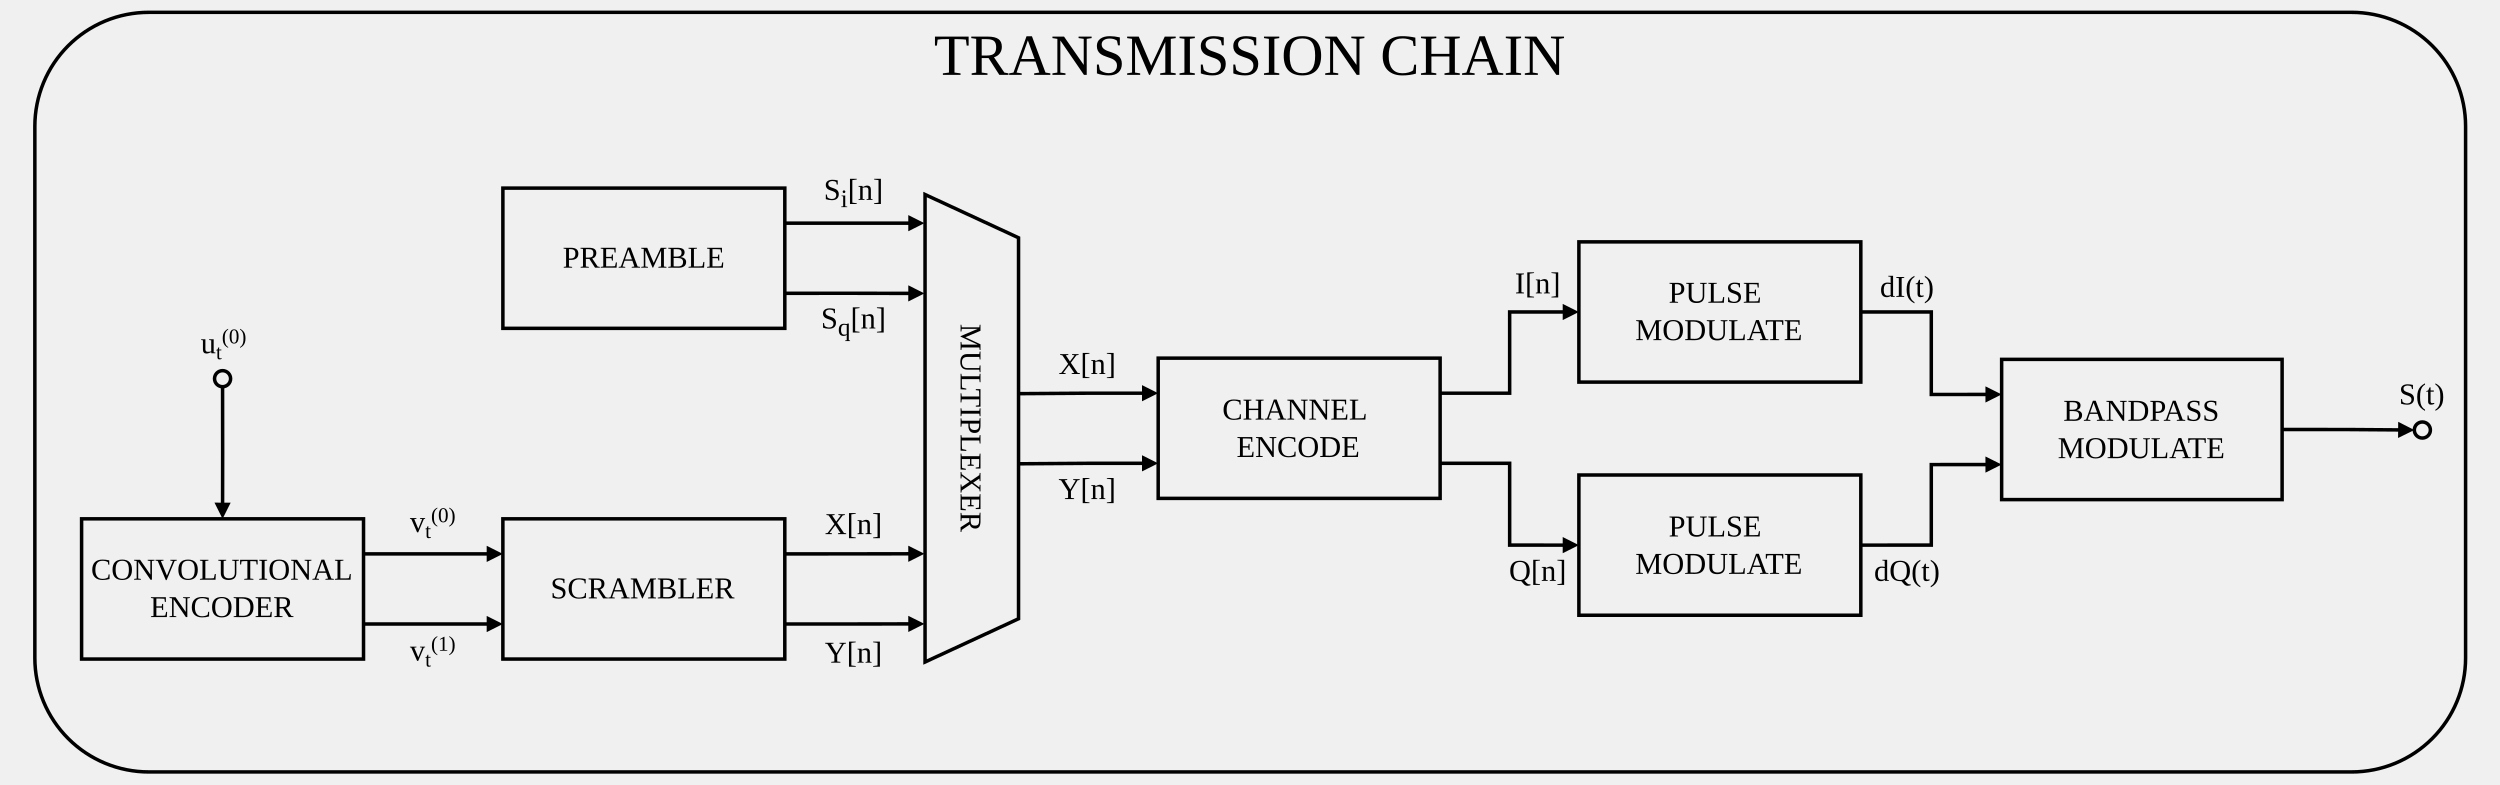
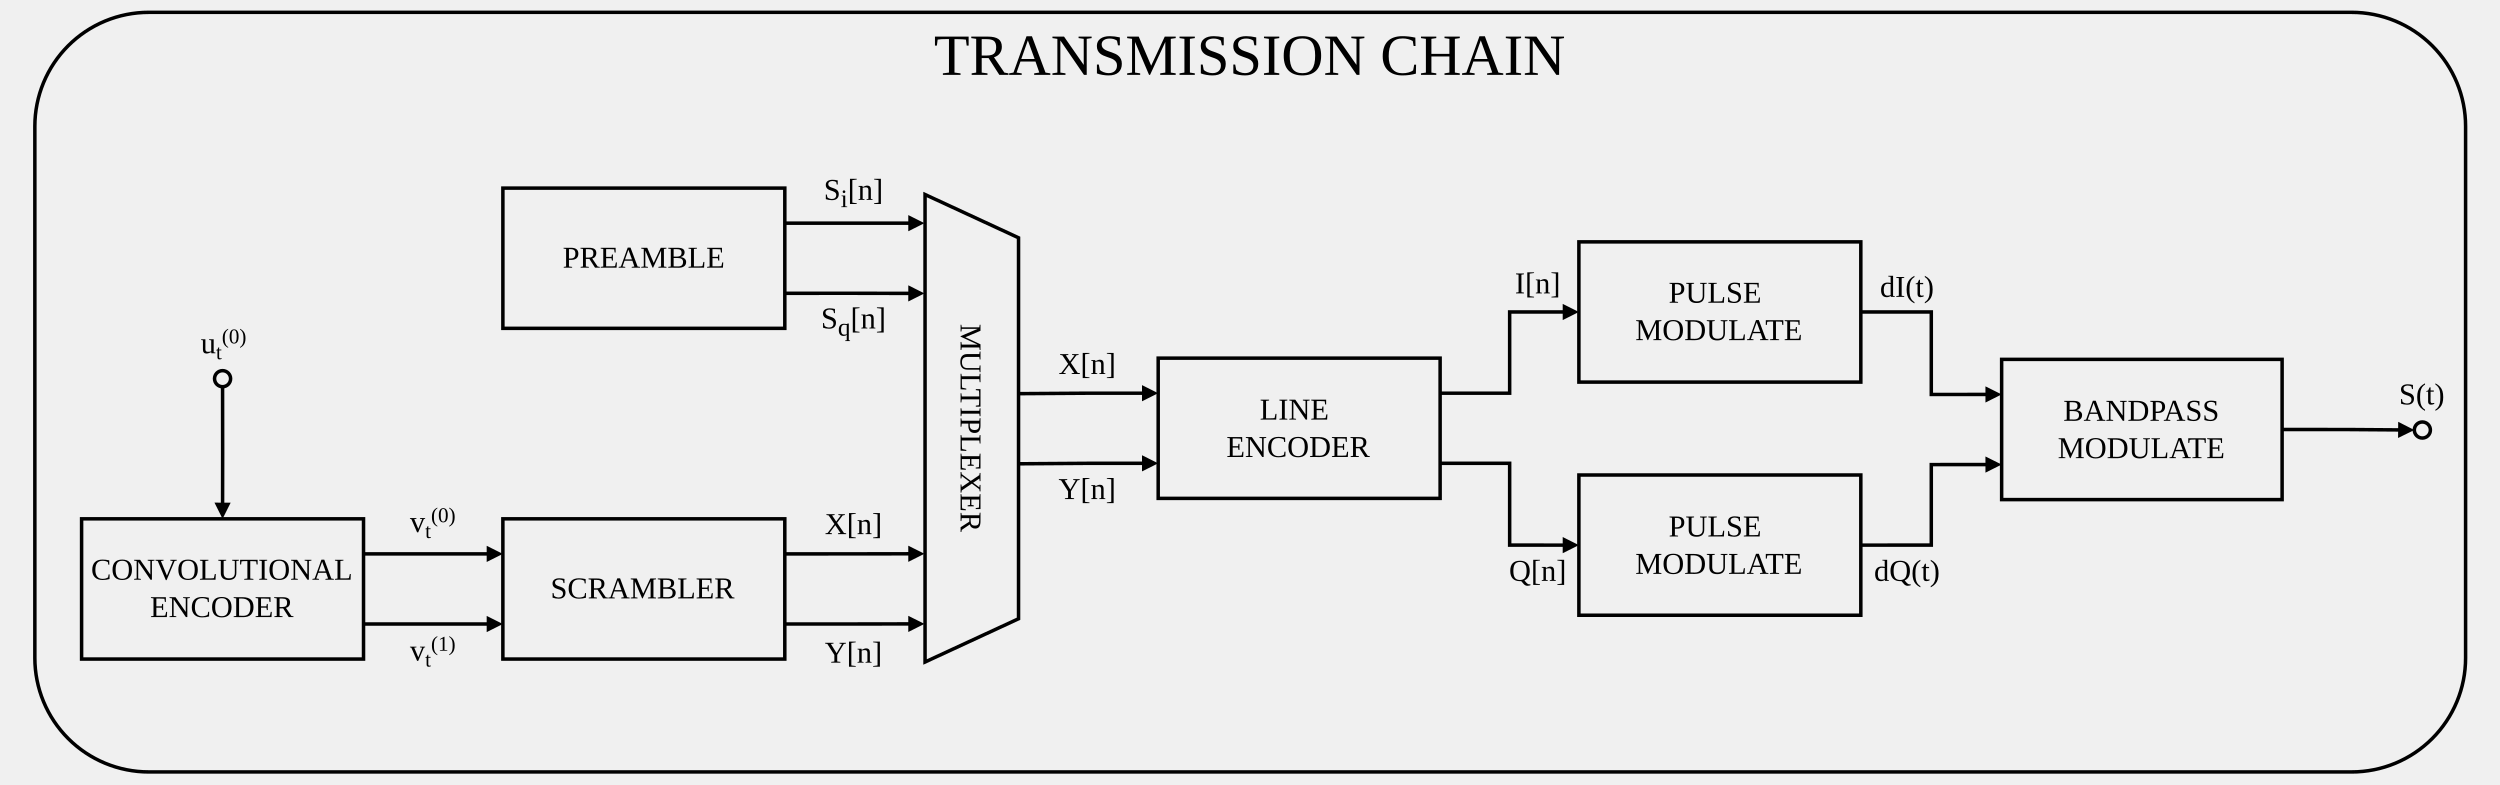
<svg xmlns="http://www.w3.org/2000/svg" width="3e3" height="941.76" version="1.1" viewBox="0 0 3e3 941.76">
  <style>
          .fill { fill: black; }
          .stroke { stroke: black; }
          @media (prefers-color-scheme: dark) {
            .fill { fill: white; }
            .stroke { stroke: white; }
          }
        </style>
  <defs>
    <clipPath id="a">
      <path transform="scale(.48)" d="M78.125 21.875H6175V1940.625H78.125Z" clip-rule="evenodd" />
    </clipPath>
  </defs>
  <g clip-path="url(#a)">
+     <path transform="matrix(1.402347,0,0,1.402347,-9325.858,3815.164)" d="m6777.5-2710h1885c1.596 2e-4 3.19 0.039 4.784 0.117 1.594 0.078 3.185 0.196 4.773 0.352 1.587 0.157 3.17 0.352 4.749 0.586 1.577 0.234 3.149 0.507 4.715 0.818 1.565 0.311 3.121 0.661 4.668 1.048 1.548 0.388 3.086 0.813 4.613 1.276 1.526 0.463 3.041 0.964 4.544 1.501 1.503 0.538 2.991 1.112 4.465 1.723 1.473 0.611 2.932 1.257 4.375 1.939 1.442 0.682 2.868 1.4 4.275 2.152 1.407 0.752 2.795 1.539 4.163 2.359 1.368 0.821 2.716 1.674 4.043 2.56 1.327 0.886 2.631 1.805 3.912 2.755 1.282 0.951 2.54 1.932 3.774 2.944 1.233 1.012 2.44 2.054 3.623 3.126 1.182 1.071 2.338 2.172 3.466 3.3 1.128 1.128 2.229 2.284 3.3 3.466 1.071 1.182 2.113 2.39 3.126 3.624 1.013 1.234 1.993 2.491 2.944 3.773 0.95 1.282 1.869 2.586 2.755 3.913 0.887 1.327 1.741 2.675 2.56 4.043 0.82 1.368 1.606 2.756 2.359 4.163 0.753 1.407 1.47 2.832 2.152 4.275 0.682 1.443 1.329 2.901 1.939 4.375 0.611 1.474 1.185 2.963 1.723 4.465 0.538 1.502 1.038 3.017 1.502 4.544 0.463 1.527 0.888 3.065 1.276 4.612 0.388 1.548 0.737 3.104 1.049 4.669 0.311 1.565 0.583 3.136 0.818 4.715 0.235 1.578 0.43 3.162 0.586 4.75 0.157 1.588 0.274 3.179 0.352 4.772 0.078 1.594 0.117 3.188 0.117 4.784v455c0 1.596-0.039 3.19-0.117 4.784-0.078 1.594-0.195 3.185-0.352 4.772-0.156 1.588-0.351 3.171-0.586 4.75-0.235 1.578-0.507 3.15-0.818 4.715-0.312 1.565-0.662 3.122-1.05 4.669-0.388 1.548-0.812 3.085-1.275 4.612-0.464 1.527-0.964 3.042-1.501 4.544-0.538 1.502-1.113 2.991-1.724 4.465-0.61 1.474-1.258 2.932-1.94 4.375-0.681 1.442-1.398 2.867-2.151 4.274-0.753 1.408-1.539 2.795-2.359 4.164-0.82 1.369-1.674 2.716-2.561 4.043-0.885 1.327-1.804 2.631-2.754 3.912-0.951 1.282-1.931 2.539-2.944 3.773-1.013 1.234-2.055 2.441-3.126 3.624s-2.172 2.338-3.3 3.466c-1.128 1.128-2.283 2.228-3.465 3.3-1.183 1.071-2.391 2.114-3.623 3.126-1.234 1.012-2.492 1.994-3.774 2.944-1.281 0.951-2.585 1.869-3.912 2.756-1.327 0.886-2.675 1.74-4.043 2.561-1.368 0.82-2.756 1.606-4.163 2.358s-2.833 1.47-4.275 2.151c-1.444 0.682-2.902 1.329-4.375 1.94-1.474 0.611-2.963 1.185-4.466 1.722-1.502 0.537-3.017 1.038-4.543 1.501-1.528 0.463-3.065 0.889-4.613 1.276-1.547 0.388-3.104 0.737-4.669 1.048-1.566 0.311-3.138 0.584-4.715 0.818-1.579 0.234-3.162 0.429-4.749 0.586-1.588 0.157-3.179 0.274-4.773 0.352-1.594 0.079-3.188 0.117-4.784 0.117h-1885c-1.596 0-3.191-0.039-4.785-0.117-1.594-0.078-3.184-0.196-4.772-0.352-1.589-0.156-3.172-0.351-4.75-0.586-1.579-0.234-3.151-0.507-4.716-0.818-1.565-0.311-3.121-0.661-4.669-1.048-1.548-0.388-3.085-0.813-4.612-1.276-1.527-0.463-3.042-0.964-4.545-1.501-1.502-0.538-2.991-1.112-4.465-1.722-1.474-0.611-2.933-1.257-4.375-1.939-1.443-0.682-2.867-1.399-4.274-2.152-1.408-0.752-2.796-1.538-4.165-2.358-1.369-0.821-2.716-1.674-4.043-2.561-1.326-0.886-2.631-1.805-3.912-2.756-1.282-0.951-2.539-1.932-3.772-2.944-1.234-1.012-2.442-2.054-3.624-3.126-1.183-1.072-2.339-2.172-3.467-3.3-1.128-1.128-2.228-2.284-3.3-3.466-1.072-1.182-2.114-2.39-3.126-3.623-1.012-1.234-1.994-2.491-2.945-3.773-0.951-1.282-1.869-2.586-2.755-3.912-0.886-1.327-1.74-2.674-2.561-4.043-0.82-1.369-1.606-2.756-2.358-4.164-0.752-1.407-1.469-2.832-2.151-4.274-0.683-1.443-1.33-2.901-1.94-4.375-0.611-1.474-1.185-2.962-1.723-4.465-0.537-1.503-1.037-3.018-1.5-4.544-0.463-1.527-0.889-3.064-1.276-4.612-0.388-1.548-0.738-3.104-1.049-4.669-0.311-1.565-0.584-3.137-0.818-4.715-0.234-1.578-0.429-3.162-0.586-4.75-0.156-1.588-0.273-3.179-0.352-4.772-0.078-1.594-0.117-3.188-0.117-4.784v-455c0-1.596 0.039-3.191 0.118-4.784 0.078-1.594 0.195-3.184 0.352-4.772 0.156-1.588 0.352-3.171 0.585-4.75 0.234-1.578 0.507-3.15 0.818-4.715 0.311-1.565 0.661-3.121 1.049-4.669 0.387-1.548 0.813-3.085 1.276-4.612 0.463-1.527 0.963-3.041 1.5-4.544 0.538-1.502 1.112-2.99 1.723-4.465 0.61-1.474 1.257-2.932 1.94-4.375 0.682-1.443 1.399-2.868 2.151-4.275 0.752-1.407 1.539-2.795 2.358-4.163 0.821-1.368 1.675-2.716 2.561-4.043 0.886-1.327 1.805-2.631 2.756-3.913 0.95-1.281 1.932-2.539 2.944-3.772 1.012-1.234 2.054-2.442 3.126-3.624 1.071-1.182 2.171-2.337 3.3-3.466 1.128-1.128 2.284-2.228 3.467-3.3 1.182-1.072 2.389-2.114 3.623-3.126 1.233-1.012 2.49-1.993 3.772-2.944 1.282-0.95 2.586-1.869 3.913-2.755 1.326-0.886 2.674-1.74 4.043-2.56 1.368-0.82 2.757-1.607 4.164-2.359 1.407-0.752 2.832-1.469 4.275-2.152 1.442-0.682 2.901-1.329 4.375-1.94 1.474-0.611 2.962-1.185 4.465-1.723 1.502-0.537 3.018-1.038 4.545-1.501 1.527-0.463 3.064-0.888 4.612-1.276 1.548-0.388 3.104-0.737 4.669-1.049s3.137-0.584 4.716-0.818c1.578-0.234 3.161-0.43 4.75-0.586 1.587-0.156 3.178-0.274 4.772-0.352 1.593-0.078 3.188-0.117 4.785-0.117z" fill="none" stroke-width="3" class="stroke" />
+     <text transform="matrix(1.402347 0 0 1.402347 -9326.56 3814.463)" font-family="Tinos" font-size="50" xml:space="preserve" class="fill">
+       <tspan x="7449.828 7480.378 7513.728 7549.828 7585.928 7613.728 7658.178 7674.828 7702.628 7730.428 7747.078 7783.178 7819.278 7831.778 7865.128 7901.228 7937.328 7953.978" y="-2656" class="fill">TRANSMISSION CHAIN</tspan>
+     </text>
    <path transform="matrix(1.402347,0,0,1.402347,-9325.858,3815.164)" d="m6840.63-2389.64 0.07 56.54-0.06 44.16" fill="none" stroke-miterlimit="10" stroke-width="3" class="stroke" />
    <path transform="matrix(1.402347,0,0,1.402347,-9325.858,3815.164)" d="m6840.63-2279.94-4.49-9.01 9 0.01-4.51 9z" />
    <path transform="matrix(1.402347,0,0,1.402347,-9325.858,3815.164)" d="m6840.63-2279.94-4.49-9.01 9 0.01-4.51 9z" fill="none" stroke-miterlimit="10" stroke-width="3" class="stroke" />
    <text transform="matrix(1.402347 0 0 1.402347 -9326.56 3814.463)" font-family="Tinos" font-size="26" xml:space="preserve" class="fill">
      <tspan x="6822.469" y="-2417.781" class="fill">u</tspan>
    </text>
    <text transform="matrix(1.402347 0 0 1.402347 -9326.56 3814.463)" font-family="Tinos" font-size="18.05" xml:space="preserve" class="fill">
      <tspan x="6835.469" y="-2412.672" class="fill">t</tspan>
    </text>
    <text transform="matrix(1.402347 0 0 1.402347 -9326.56 3814.463)" font-family="Tinos" font-size="18.05" xml:space="preserve" class="fill">
      <tspan x="6840.485 6846.494 6855.518" y="-2426.219" class="fill">(0)</tspan>
    </text>
    <path transform="matrix(1.402347,0,0,1.402347,-9325.858,3815.164)" d="m6961.25-2246.59h106.89" fill="none" stroke-miterlimit="10" stroke-width="3" class="stroke" />
    <path transform="matrix(1.402347,0,0,1.402347,-9325.858,3815.164)" d="m7077.14-2246.59-9 4.5v-9l9 4.5z" />
    <path transform="matrix(1.402347,0,0,1.402347,-9325.858,3815.164)" d="m7077.14-2246.59-9 4.5v-9l9 4.5z" fill="none" stroke-miterlimit="10" stroke-width="3" class="stroke" />
    <path transform="matrix(1.402347,0,0,1.402347,-9325.858,3815.164)" d="m6961.25-2186.59h106.89" fill="none" stroke-miterlimit="10" stroke-width="3" class="stroke" />
    <path transform="matrix(1.402347,0,0,1.402347,-9325.858,3815.164)" d="m7077.14-2186.59-9 4.5v-9l9 4.5z" />
    <path transform="matrix(1.402347,0,0,1.402347,-9325.858,3815.164)" d="m7077.14-2186.59-9 4.5v-9l9 4.5z" fill="none" stroke-miterlimit="10" stroke-width="3" class="stroke" />
    <path transform="matrix(1.402347,0,0,1.402347,-9325.858,3815.164)" d="m6720-2276.59h241.25v120h-241.25z" fill="none" stroke-width="3" class="stroke" />
    <text transform="matrix(1.402347 0 0 1.402347 -9326.56 3814.463)" font-family="Tinos" font-size="26" xml:space="preserve" class="fill">
      <tspan x="6728.563 6745.904 6764.676 6783.448 6802.22 6820.992 6836.879 6855.651 6871.537 6880.195 6898.967 6917.739 6936.511" y="-2224" class="fill">CONVOLUTIONAL</tspan>
    </text>
    <text transform="matrix(1.402347 0 0 1.402347 -9326.56 3814.463)" font-family="Tinos" font-size="26" xml:space="preserve" class="fill">
      <tspan x="6779.094 6794.98 6813.752 6831.094 6849.866 6868.638 6884.524" y="-2192" class="fill">ENCODER</tspan>
    </text>
    <path transform="matrix(1.402347,0,0,1.402347,-9325.858,3815.164)" d="m7321.74-2246.59 59.86-0.01 47.3-0.08" fill="none" stroke-miterlimit="10" stroke-width="3" class="stroke" />
    <path transform="matrix(1.402347,0,0,1.402347,-9325.858,3815.164)" d="m7437.9-2246.7-9 4.52-0.01-9 9.01 4.48z" />
    <path transform="matrix(1.402347,0,0,1.402347,-9325.858,3815.164)" d="m7437.9-2246.7-9 4.52-0.01-9 9.01 4.48z" fill="none" stroke-miterlimit="10" stroke-width="3" class="stroke" />
    <path transform="matrix(1.402347,0,0,1.402347,-9325.858,3815.164)" d="m7321.74-2186.59 59.86-0.01 47.3-0.08" fill="none" stroke-miterlimit="10" stroke-width="3" class="stroke" />
    <path transform="matrix(1.402347,0,0,1.402347,-9325.858,3815.164)" d="m7437.9-2186.7-9 4.52-0.01-9 9.01 4.48z" />
    <path transform="matrix(1.402347,0,0,1.402347,-9325.858,3815.164)" d="m7437.9-2186.7-9 4.52-0.01-9 9.01 4.48z" fill="none" stroke-miterlimit="10" stroke-width="3" class="stroke" />
    <path transform="matrix(1.402347,0,0,1.402347,-9325.858,3815.164)" d="m7080.49-2276.59h241.25v120h-241.25z" fill="none" stroke-width="3" class="stroke" />
    <text transform="matrix(1.402347 0 0 1.402347 -9326.56 3814.463)" font-family="Tinos" font-size="26" xml:space="preserve" class="fill">
      <tspan x="7121.75 7136.206 7153.548 7170.89 7189.662 7212.776 7230.117 7246.004 7261.89" y="-2208" class="fill">SCRAMBLER</tspan>
    </text>
    <text transform="matrix(1.402347 0 0 1.402347 -9326.56 3814.463)" font-family="Tinos" font-size="26" xml:space="preserve" class="fill">
      <tspan x="7001.469" y="-2264.781" class="fill">v</tspan>
    </text>
    <text transform="matrix(1.402347 0 0 1.402347 -9326.56 3814.463)" font-family="Tinos" font-size="18.05" xml:space="preserve" class="fill">
      <tspan x="7014.469" y="-2259.672" class="fill">t</tspan>
    </text>
    <text transform="matrix(1.402347 0 0 1.402347 -9326.56 3814.463)" font-family="Tinos" font-size="18.05" xml:space="preserve" class="fill">
      <tspan x="7019.485 7025.494 7034.518" y="-2273.219" class="fill">(0)</tspan>
    </text>
    <text transform="matrix(1.402347 0 0 1.402347 -9326.56 3814.463)" font-family="Tinos" font-size="26" xml:space="preserve" class="fill">
      <tspan x="7001.469" y="-2154.781" class="fill">v</tspan>
    </text>
    <text transform="matrix(1.402347 0 0 1.402347 -9326.56 3814.463)" font-family="Tinos" font-size="18.05" xml:space="preserve" class="fill">
      <tspan x="7014.469" y="-2149.672" class="fill">t</tspan>
    </text>
    <text transform="matrix(1.402347 0 0 1.402347 -9326.56 3814.463)" font-family="Tinos" font-size="18.05" xml:space="preserve" class="fill">
      <tspan x="7019.485 7025.494 7034.518" y="-2163.219" class="fill">(1)</tspan>
    </text>
    <path transform="matrix(0,1.402347,-1.402347,0,-2135.101,-9978.094)" d="m7281.75-2314.09 37-80h326l37 80h-400z" fill="none" stroke-miterlimit="10" stroke-width="3" class="stroke" />
    <text transform="matrix(0 1.402347 -1.402347 0 -2135.802 -9978.795)" font-family="Tinos" font-size="26" xml:space="preserve" class="fill">
      <tspan x="7392.922 7416.036 7434.808 7448.312 7464.198 7472.856 7487.312 7503.198 7519.085 7537.857 7553.743" y="-2345" class="fill">MULTIPLEXER</tspan>
    </text>
    <path transform="matrix(1.402347,0,0,1.402347,-9325.858,3815.164)" d="m7321.75-2529.59 59.85-0.01 47.3 0.01" fill="none" stroke-miterlimit="10" stroke-width="3" class="stroke" />
    <path transform="matrix(1.402347,0,0,1.402347,-9325.858,3815.164)" d="m7437.9-2529.59-9 4.5v-9l9 4.5z" />
    <path transform="matrix(1.402347,0,0,1.402347,-9325.858,3815.164)" d="m7437.9-2529.59-9 4.5v-9l9 4.5z" fill="none" stroke-miterlimit="10" stroke-width="3" class="stroke" />
    <path transform="matrix(1.402347,0,0,1.402347,-9325.858,3815.164)" d="m7321.75-2469.59 59.85-0.01 47.3 0.1" fill="none" stroke-miterlimit="10" stroke-width="3" class="stroke" />
    <path transform="matrix(1.402347,0,0,1.402347,-9325.858,3815.164)" d="m7437.9-2469.49-9.01 4.49 0.02-9 8.99 4.51z" />
    <path transform="matrix(1.402347,0,0,1.402347,-9325.858,3815.164)" d="m7437.9-2469.49-9.01 4.49 0.02-9 8.99 4.51z" fill="none" stroke-miterlimit="10" stroke-width="3" class="stroke" />
    <path transform="matrix(1.402347,0,0,1.402347,-9325.858,3815.164)" d="m7080.5-2559.59h241.25v120h-241.25z" fill="none" stroke-width="3" class="stroke" />
    <text transform="matrix(1.402347 0 0 1.402347 -9326.56 3814.463)" font-family="Tinos" font-size="26" xml:space="preserve" class="fill">
      <tspan x="7132.156 7146.613 7163.954 7179.841 7198.613 7221.726 7239.068 7254.954" y="-2491" class="fill">PREAMBLE</tspan>
    </text>
    <path transform="matrix(1.402347,0,0,1.402347,-9325.858,3815.164)" d="m7641.25-2414.09h241.25v120h-241.25z" fill="none" stroke-width="3" class="stroke" />
    <text transform="matrix(1.402347 0 0 1.402347 -9326.56 3814.463)" font-family="Tinos" font-size="26" xml:space="preserve" class="fill">
-       <tspan x="7696.625 7713.967 7732.739 7751.511 7770.283 7789.055 7804.941" y="-2361" class="fill">CHANNEL</tspan>
+       <tspan x="7728.641 7744.527 7753.185 7771.957" y="-2361" class="fill">LINE</tspan>
    </text>
    <text transform="matrix(1.402347 0 0 1.402347 -9326.56 3814.463)" font-family="Tinos" font-size="26" xml:space="preserve" class="fill">
-       <tspan x="7819.871" y="-2361" class="fill"> </tspan>
+       <tspan x="7787.843" y="-2361" class="fill"> </tspan>
    </text>
    <text transform="matrix(1.402347 0 0 1.402347 -9326.56 3814.463)" font-family="Tinos" font-size="26" xml:space="preserve" class="fill">
-       <tspan x="7708.781 7724.668 7743.44 7760.781 7779.553 7798.325" y="-2329" class="fill">ENCODE</tspan>
+       <tspan x="7700.11 7715.996 7734.768 7752.11 7770.882 7789.654 7805.54" y="-2329" class="fill">ENCODER</tspan>
    </text>
    <path transform="matrix(1.402347,0,0,1.402347,-9325.858,3815.164)" d="m7882.5-2324.09 59.5-0.01v70l46.9 0.01" fill="none" stroke-miterlimit="10" stroke-width="3" class="stroke" />
    <path transform="matrix(1.402347,0,0,1.402347,-9325.858,3815.164)" d="m7997.9-2254.09-9 4.5v-9l9 4.5z" />
    <path transform="matrix(1.402347,0,0,1.402347,-9325.858,3815.164)" d="m7997.9-2254.09-9 4.5v-9l9 4.5z" fill="none" stroke-miterlimit="10" stroke-width="3" class="stroke" />
    <path transform="matrix(1.402347,0,0,1.402347,-9325.858,3815.164)" d="m8242.5-2453.59 60.3-0.01v70.6l47.85-0.03" fill="none" stroke-miterlimit="10" stroke-width="3" class="stroke" />
    <path transform="matrix(1.402347,0,0,1.402347,-9325.858,3815.164)" d="m8359.65-2383.04-9 4.51-0.01-9 9.01 4.49z" />
    <path transform="matrix(1.402347,0,0,1.402347,-9325.858,3815.164)" d="m8359.65-2383.04-9 4.51-0.01-9 9.01 4.49z" fill="none" stroke-miterlimit="10" stroke-width="3" class="stroke" />
    <path transform="matrix(1.402347,0,0,1.402347,-9325.858,3815.164)" d="m8001.25-2513.59h241.25v120h-241.25z" fill="none" stroke-width="3" class="stroke" />
    <text transform="matrix(1.402347 0 0 1.402347 -9326.56 3814.463)" font-family="Tinos" font-size="26" xml:space="preserve" class="fill">
      <tspan x="8078.516 8092.972 8111.744 8127.63 8142.086" y="-2461" class="fill">PULSE</tspan>
    </text>
    <text transform="matrix(1.402347 0 0 1.402347 -9326.56 3814.463)" font-family="Tinos" font-size="26" xml:space="preserve" class="fill">
      <tspan x="8157.972" y="-2461" class="fill"> </tspan>
    </text>
    <text transform="matrix(1.402347 0 0 1.402347 -9326.56 3814.463)" font-family="Tinos" font-size="26" xml:space="preserve" class="fill">
      <tspan x="8050 8073.114 8091.886 8110.658 8129.43 8145.316 8161.224 8177.11" y="-2429" class="fill">MODULATE</tspan>
    </text>
    <path transform="matrix(1.402347,0,0,1.402347,-9325.858,3815.164)" d="m7882.5-2384.09 59.5-0.01v-69.5l46.9 0.01" fill="none" stroke-miterlimit="10" stroke-width="3" class="stroke" />
    <path transform="matrix(1.402347,0,0,1.402347,-9325.858,3815.164)" d="m7997.9-2453.59-9 4.5v-9l9 4.5z" />
    <path transform="matrix(1.402347,0,0,1.402347,-9325.858,3815.164)" d="m7997.9-2453.59-9 4.5v-9l9 4.5z" fill="none" stroke-miterlimit="10" stroke-width="3" class="stroke" />
    <path transform="matrix(1.402347,0,0,1.402347,-9325.858,3815.164)" d="m8242.5-2254.09 60.3-0.01v-68.9l47.85-0.03" fill="none" stroke-miterlimit="10" stroke-width="3" class="stroke" />
    <path transform="matrix(1.402347,0,0,1.402347,-9325.858,3815.164)" d="m8359.65-2323.04-9 4.51-0.01-9 9.01 4.49z" />
    <path transform="matrix(1.402347,0,0,1.402347,-9325.858,3815.164)" d="m8359.65-2323.04-9 4.51-0.01-9 9.01 4.49z" fill="none" stroke-miterlimit="10" stroke-width="3" class="stroke" />
    <path transform="matrix(1.402347,0,0,1.402347,-9325.858,3815.164)" d="m8001.25-2314.09h241.25v120h-241.25z" fill="none" stroke-width="3" class="stroke" />
    <text transform="matrix(1.402347 0 0 1.402347 -9326.56 3814.463)" font-family="Tinos" font-size="26" xml:space="preserve" class="fill">
      <tspan x="8078.516 8092.972 8111.744 8127.63 8142.086" y="-2261" class="fill">PULSE</tspan>
    </text>
    <text transform="matrix(1.402347 0 0 1.402347 -9326.56 3814.463)" font-family="Tinos" font-size="26" xml:space="preserve" class="fill">
      <tspan x="8157.972" y="-2261" class="fill"> </tspan>
    </text>
    <text transform="matrix(1.402347 0 0 1.402347 -9326.56 3814.463)" font-family="Tinos" font-size="26" xml:space="preserve" class="fill">
      <tspan x="8050 8073.114 8091.886 8110.658 8129.43 8145.316 8161.224 8177.11" y="-2229" class="fill">MODULATE</tspan>
    </text>
    <path transform="matrix(1.402347,0,0,1.402347,-9325.858,3815.164)" d="m8603-2353.04 56.6 0.04 44.18 0.32" fill="none" stroke-miterlimit="10" stroke-width="3" class="stroke" />
    <path transform="matrix(1.402347,0,0,1.402347,-9325.858,3815.164)" d="m8712.78-2352.61-9.04 4.43 0.07-9 8.97 4.57z" />
    <path transform="matrix(1.402347,0,0,1.402347,-9325.858,3815.164)" d="m8712.78-2352.61-9.04 4.43 0.07-9 8.97 4.57z" fill="none" stroke-miterlimit="10" stroke-width="3" class="stroke" />
    <path transform="matrix(1.402347,0,0,1.402347,-9325.858,3815.164)" d="m8363-2413.04h240v120h-240z" fill="none" stroke-width="3" class="stroke" />
    <text transform="matrix(1.402347 0 0 1.402347 -9326.56 3814.463)" font-family="Tinos" font-size="26" xml:space="preserve" class="fill">
      <tspan x="8416.266 8433.607 8452.38 8471.152 8489.925 8502.01 8520.782 8535.238" y="-2360" class="fill">BANDPASS</tspan>
    </text>
    <text transform="matrix(1.402347 0 0 1.402347 -9326.56 3814.463)" font-family="Tinos" font-size="26" xml:space="preserve" class="fill">
      <tspan x="8411.5 8434.614 8453.387 8472.159 8490.932 8506.817 8522.724 8538.609" y="-2328" class="fill">MODULATE</tspan>
    </text>
    <text transform="matrix(1.402347 0 0 1.402347 -9326.56 3814.463)" font-family="Tinos" font-size="26" xml:space="preserve" class="fill">
      <tspan x="8703.5 8717.956 8726.614 8733.842" y="-2374" class="fill">S(t)</tspan>
    </text>
    <path transform="matrix(1.402347,0,0,1.402347,-9325.858,3815.164)" d="m8729.885-2352.59c0 0.451-0.044 0.898-0.132 1.341-0.089 0.443-0.219 0.873-0.392 1.29-0.173 0.417-0.385 0.813-0.636 1.188s-0.536 0.722-0.855 1.042c-0.319 0.319-0.666 0.605-1.041 0.855-0.376 0.251-0.771 0.463-1.188 0.636-0.417 0.172-0.848 0.303-1.29 0.391-0.443 0.088-0.89 0.132-1.341 0.132-0.452 0-0.9-0.044-1.342-0.132-0.442-0.088-0.873-0.218-1.29-0.391-0.417-0.173-0.814-0.385-1.189-0.635-0.376-0.251-0.722-0.536-1.042-0.855-0.319-0.319-0.604-0.666-0.855-1.042s-0.462-0.771-0.635-1.188c-0.173-0.417-0.303-0.847-0.391-1.29-0.087-0.443-0.131-0.89-0.131-1.341 0-0.452 0.044-0.899 0.132-1.341 0.087-0.443 0.217-0.873 0.39-1.29s0.385-0.813 0.636-1.189c0.251-0.375 0.535-0.723 0.854-1.042 0.32-0.319 0.666-0.604 1.041-0.855 0.376-0.251 0.772-0.463 1.189-0.635 0.417-0.173 0.847-0.303 1.29-0.391 0.443-0.088 0.891-0.132 1.343-0.132 0.451 0 0.898 0.044 1.341 0.132 0.442 0.088 0.873 0.218 1.29 0.391 0.417 0.173 0.812 0.385 1.188 0.635 0.375 0.251 0.722 0.536 1.041 0.855s0.604 0.666 0.855 1.042c0.251 0.375 0.463 0.772 0.635 1.189 0.173 0.417 0.304 0.847 0.393 1.29 0.088 0.443 0.132 0.89 0.132 1.341z" fill="none" stroke-width="3" class="stroke" />
    <text transform="matrix(1.402347 0 0 1.402347 -9326.56 3814.463)" font-family="Tinos" font-size="26" xml:space="preserve" class="fill">
      <tspan x="7356.453 7375.225 7383.883 7396.883" y="-2263" class="fill">X[n]</tspan>
    </text>
    <text transform="matrix(1.402347 0 0 1.402347 -9326.56 3814.463)" font-family="Tinos" font-size="26" xml:space="preserve" class="fill">
      <tspan x="7356.453 7375.225 7383.883 7396.883" y="-2153" class="fill">Y[n]</tspan>
    </text>
    <text transform="matrix(1.402347 0 0 1.402347 -9326.56 3814.463)" font-family="Tinos" font-size="26" xml:space="preserve" class="fill">
      <tspan x="7355.578" y="-2549" class="fill">S</tspan>
    </text>
    <text transform="matrix(1.402347 0 0 1.402347 -9326.56 3814.463)" font-family="Tinos" font-size="21.66" xml:space="preserve" class="fill">
      <tspan x="7370.047" y="-2542.813" class="fill">i</tspan>
    </text>
    <text transform="matrix(1.402347 0 0 1.402347 -9326.56 3814.463)" font-family="Tinos" font-size="26" xml:space="preserve" class="fill">
      <tspan x="7376.078 7384.736 7397.736" y="-2549" class="fill">[n]</tspan>
    </text>
    <text transform="matrix(1.402347 0 0 1.402347 -9326.56 3814.463)" font-family="Tinos" font-size="26" xml:space="preserve" class="fill">
      <tspan x="7353.188" y="-2439" class="fill">S</tspan>
    </text>
    <text transform="matrix(1.402347 0 0 1.402347 -9326.56 3814.463)" font-family="Tinos" font-size="21.66" xml:space="preserve" class="fill">
      <tspan x="7367.656" y="-2432.813" class="fill">q</tspan>
    </text>
    <text transform="matrix(1.402347 0 0 1.402347 -9326.56 3814.463)" font-family="Tinos" font-size="26" xml:space="preserve" class="fill">
      <tspan x="7378.485 7387.143 7400.143" y="-2439" class="fill">[n]</tspan>
    </text>
    <text transform="matrix(1.402347 0 0 1.402347 -9326.56 3814.463)" font-family="Tinos" font-size="26" xml:space="preserve" class="fill">
      <tspan x="7556.453 7575.225 7583.883 7596.883" y="-2400" class="fill">X[n]</tspan>
    </text>
    <path transform="matrix(1.402347,0,0,1.402347,-9325.858,3815.164)" d="m7628.9-2384.09-47.3-0.01-61.13 0.41" fill="none" stroke-miterlimit="10" stroke-width="3" class="stroke" />
    <path transform="matrix(1.402347,0,0,1.402347,-9325.858,3815.164)" d="m7637.9-2384.09-9 4.5v-9l9 4.5z" />
    <path transform="matrix(1.402347,0,0,1.402347,-9325.858,3815.164)" d="m7637.9-2384.09-9 4.5v-9l9 4.5z" fill="none" stroke-miterlimit="10" stroke-width="3" class="stroke" />
    <path transform="matrix(1.402347,0,0,1.402347,-9325.858,3815.164)" d="m7628.9-2324.09-47.3-0.01-59.61 0.41" fill="none" stroke-miterlimit="10" stroke-width="3" class="stroke" />
    <path transform="matrix(1.402347,0,0,1.402347,-9325.858,3815.164)" d="m7637.9-2324.09-9 4.5v-9l9 4.5z" />
    <path transform="matrix(1.402347,0,0,1.402347,-9325.858,3815.164)" d="m7637.9-2324.09-9 4.5v-9l9 4.5z" fill="none" stroke-miterlimit="10" stroke-width="3" class="stroke" />
    <text transform="matrix(1.402347 0 0 1.402347 -9326.56 3814.463)" font-family="Tinos" font-size="26" xml:space="preserve" class="fill">
      <tspan x="7556.453 7575.225 7583.883 7596.883" y="-2293" class="fill">Y[n]</tspan>
    </text>
    <text transform="matrix(1.402347 0 0 1.402347 -9326.56 3814.463)" font-family="Tinos" font-size="26" xml:space="preserve" class="fill">
      <tspan x="7947 7955.658 7964.317 7977.317" y="-2469" class="fill">I[n]</tspan>
    </text>
    <text transform="matrix(1.402347 0 0 1.402347 -9326.56 3814.463)" font-family="Tinos" font-size="26" xml:space="preserve" class="fill">
      <tspan x="7941.953 7960.725 7969.383 7982.383" y="-2223" class="fill">Q[n]</tspan>
    </text>
    <text transform="matrix(1.402347 0 0 1.402347 -9326.56 3814.463)" font-family="Tinos" font-size="26" xml:space="preserve" class="fill">
      <tspan x="8254.328 8267.328 8286.101 8294.759 8301.986" y="-2223" class="fill">dQ(t)</tspan>
    </text>
    <text transform="matrix(1.402347 0 0 1.402347 -9326.56 3814.463)" font-family="Tinos" font-size="26" xml:space="preserve" class="fill">
      <tspan x="8259.391 8272.391 8281.049 8289.707 8296.935" y="-2466" class="fill">dI(t)</tspan>
    </text>
    <path transform="matrix(1.402347,0,0,1.402347,-9325.858,3815.164)" d="m6847.505-2396.52c-4e-4 0.451-0.044 0.899-0.133 1.341-0.088 0.443-0.218 0.873-0.391 1.29-0.173 0.417-0.385 0.814-0.636 1.189-0.251 0.375-0.535 0.723-0.854 1.042-0.32 0.32-0.667 0.605-1.043 0.855-0.375 0.251-0.771 0.463-1.188 0.635-0.417 0.173-0.847 0.303-1.29 0.391-0.442 0.088-0.889 0.132-1.34 0.132-0.452-3e-4 -0.899-0.044-1.342-0.132-0.443-0.088-0.872-0.219-1.29-0.391-0.417-0.173-0.813-0.384-1.189-0.635-0.375-0.251-0.722-0.536-1.041-0.855-0.319-0.319-0.604-0.666-0.855-1.042-0.251-0.375-0.463-0.771-0.635-1.188-0.173-0.417-0.304-0.847-0.392-1.29-0.087-0.443-0.131-0.89-0.131-1.341-4e-4 -0.452 0.043-0.898 0.131-1.341 0.088-0.443 0.219-0.873 0.392-1.29 0.172-0.417 0.384-0.813 0.635-1.188 0.251-0.376 0.536-0.723 0.855-1.042 0.319-0.319 0.666-0.604 1.042-0.855 0.375-0.251 0.771-0.463 1.189-0.635 0.417-0.173 0.847-0.303 1.29-0.391 0.442-0.088 0.889-0.132 1.341-0.132 0.451 0 0.898 0.044 1.34 0.132 0.443 0.088 0.873 0.218 1.29 0.391 0.417 0.173 0.813 0.385 1.188 0.635 0.375 0.251 0.723 0.536 1.043 0.855 0.319 0.319 0.603 0.666 0.854 1.042 0.251 0.375 0.463 0.771 0.636 1.188 0.172 0.417 0.303 0.847 0.391 1.29 0.089 0.443 0.133 0.89 0.133 1.341z" fill="none" stroke-width="3" class="stroke" />
-     <path transform="matrix(1.402347,0,0,1.402347,-9325.858,3815.164)" d="m6777.5-2710h1885c1.596 2e-4 3.19 0.039 4.784 0.117 1.594 0.078 3.185 0.196 4.773 0.352 1.587 0.157 3.17 0.352 4.749 0.586 1.577 0.234 3.149 0.507 4.715 0.818 1.565 0.311 3.121 0.661 4.668 1.048 1.548 0.388 3.086 0.813 4.613 1.276 1.526 0.463 3.041 0.964 4.544 1.501 1.503 0.538 2.991 1.112 4.465 1.723 1.473 0.611 2.932 1.257 4.375 1.939 1.442 0.682 2.868 1.4 4.275 2.152 1.407 0.752 2.795 1.539 4.163 2.359 1.368 0.821 2.716 1.674 4.043 2.56 1.327 0.886 2.631 1.805 3.912 2.755 1.282 0.951 2.54 1.932 3.774 2.944 1.233 1.012 2.44 2.054 3.623 3.126 1.182 1.071 2.338 2.172 3.466 3.3 1.128 1.128 2.229 2.284 3.3 3.466 1.071 1.182 2.113 2.39 3.126 3.624 1.013 1.234 1.993 2.491 2.944 3.773 0.95 1.282 1.869 2.586 2.755 3.913 0.887 1.327 1.741 2.675 2.56 4.043 0.82 1.368 1.606 2.756 2.359 4.163 0.753 1.407 1.47 2.832 2.152 4.275 0.682 1.443 1.329 2.901 1.939 4.375 0.611 1.474 1.185 2.963 1.723 4.465 0.538 1.502 1.038 3.017 1.502 4.544 0.463 1.527 0.888 3.065 1.276 4.612 0.388 1.548 0.737 3.104 1.049 4.669 0.311 1.565 0.583 3.136 0.818 4.715 0.235 1.578 0.43 3.162 0.586 4.75 0.157 1.588 0.274 3.179 0.352 4.772 0.078 1.594 0.117 3.188 0.117 4.784v455c0 1.596-0.039 3.19-0.117 4.784-0.078 1.594-0.195 3.185-0.352 4.772-0.156 1.588-0.351 3.171-0.586 4.75-0.235 1.578-0.507 3.15-0.818 4.715-0.312 1.565-0.662 3.122-1.05 4.669-0.388 1.548-0.812 3.085-1.275 4.612-0.464 1.527-0.964 3.042-1.501 4.544-0.538 1.502-1.113 2.991-1.724 4.465-0.61 1.474-1.258 2.932-1.94 4.375-0.681 1.442-1.398 2.867-2.151 4.274-0.753 1.408-1.539 2.795-2.359 4.164-0.82 1.369-1.674 2.716-2.561 4.043-0.885 1.327-1.804 2.631-2.754 3.912-0.951 1.282-1.931 2.539-2.944 3.773-1.013 1.234-2.055 2.441-3.126 3.624s-2.172 2.338-3.3 3.466c-1.128 1.128-2.283 2.228-3.465 3.3-1.183 1.071-2.391 2.114-3.623 3.126-1.234 1.012-2.492 1.994-3.774 2.944-1.281 0.951-2.585 1.869-3.912 2.756-1.327 0.886-2.675 1.74-4.043 2.561-1.368 0.82-2.756 1.606-4.163 2.358s-2.833 1.47-4.275 2.151c-1.444 0.682-2.902 1.329-4.375 1.94-1.474 0.611-2.963 1.185-4.466 1.722-1.502 0.537-3.017 1.038-4.543 1.501-1.528 0.463-3.065 0.889-4.613 1.276-1.547 0.388-3.104 0.737-4.669 1.048-1.566 0.311-3.138 0.584-4.715 0.818-1.579 0.234-3.162 0.429-4.749 0.586-1.588 0.157-3.179 0.274-4.773 0.352-1.594 0.079-3.188 0.117-4.784 0.117h-1885c-1.596 0-3.191-0.039-4.785-0.117-1.594-0.078-3.184-0.196-4.772-0.352-1.589-0.156-3.172-0.351-4.75-0.586-1.579-0.234-3.151-0.507-4.716-0.818-1.565-0.311-3.121-0.661-4.669-1.048-1.548-0.388-3.085-0.813-4.612-1.276-1.527-0.463-3.042-0.964-4.545-1.501-1.502-0.538-2.991-1.112-4.465-1.722-1.474-0.611-2.933-1.257-4.375-1.939-1.443-0.682-2.867-1.399-4.274-2.152-1.408-0.752-2.796-1.538-4.165-2.358-1.369-0.821-2.716-1.674-4.043-2.561-1.326-0.886-2.631-1.805-3.912-2.756-1.282-0.951-2.539-1.932-3.772-2.944-1.234-1.012-2.442-2.054-3.624-3.126-1.183-1.072-2.339-2.172-3.467-3.3-1.128-1.128-2.228-2.284-3.3-3.466-1.072-1.182-2.114-2.39-3.126-3.623-1.012-1.234-1.994-2.491-2.945-3.773-0.951-1.282-1.869-2.586-2.755-3.912-0.886-1.327-1.74-2.674-2.561-4.043-0.82-1.369-1.606-2.756-2.358-4.164-0.752-1.407-1.469-2.832-2.151-4.274-0.683-1.443-1.33-2.901-1.94-4.375-0.611-1.474-1.185-2.962-1.723-4.465-0.537-1.503-1.037-3.018-1.5-4.544-0.463-1.527-0.889-3.064-1.276-4.612-0.388-1.548-0.738-3.104-1.049-4.669-0.311-1.565-0.584-3.137-0.818-4.715-0.234-1.578-0.429-3.162-0.586-4.75-0.156-1.588-0.273-3.179-0.352-4.772-0.078-1.594-0.117-3.188-0.117-4.784v-455c0-1.596 0.039-3.191 0.118-4.784 0.078-1.594 0.195-3.184 0.352-4.772 0.156-1.588 0.352-3.171 0.585-4.75 0.234-1.578 0.507-3.15 0.818-4.715 0.311-1.565 0.661-3.121 1.049-4.669 0.387-1.548 0.813-3.085 1.276-4.612 0.463-1.527 0.963-3.041 1.5-4.544 0.538-1.502 1.112-2.99 1.723-4.465 0.61-1.474 1.257-2.932 1.94-4.375 0.682-1.443 1.399-2.868 2.151-4.275 0.752-1.407 1.539-2.795 2.358-4.163 0.821-1.368 1.675-2.716 2.561-4.043 0.886-1.327 1.805-2.631 2.756-3.913 0.95-1.281 1.932-2.539 2.944-3.772 1.012-1.234 2.054-2.442 3.126-3.624 1.071-1.182 2.171-2.337 3.3-3.466 1.128-1.128 2.284-2.228 3.467-3.3 1.182-1.072 2.389-2.114 3.623-3.126 1.233-1.012 2.49-1.993 3.772-2.944 1.282-0.95 2.586-1.869 3.913-2.755 1.326-0.886 2.674-1.74 4.043-2.56 1.368-0.82 2.757-1.607 4.164-2.359 1.407-0.752 2.832-1.469 4.275-2.152 1.442-0.682 2.901-1.329 4.375-1.94 1.474-0.611 2.962-1.185 4.465-1.723 1.502-0.537 3.018-1.038 4.545-1.501 1.527-0.463 3.064-0.888 4.612-1.276 1.548-0.388 3.104-0.737 4.669-1.049s3.137-0.584 4.716-0.818c1.578-0.234 3.161-0.43 4.75-0.586 1.587-0.156 3.178-0.274 4.772-0.352 1.593-0.078 3.188-0.117 4.785-0.117z" fill="none" stroke-width="3" class="stroke" />
-     <text transform="matrix(1.402347 0 0 1.402347 -9326.56 3814.463)" font-family="Tinos" font-size="50" xml:space="preserve" class="fill">
-       <tspan x="7449.828 7480.378 7513.728 7549.828 7585.928 7613.728 7658.178 7674.828 7702.628 7730.428 7747.078 7783.178 7819.278 7831.778 7865.128 7901.228 7937.328 7953.978" y="-2656" class="fill">TRANSMISSION CHAIN</tspan>
-     </text>
  </g>
</svg>
